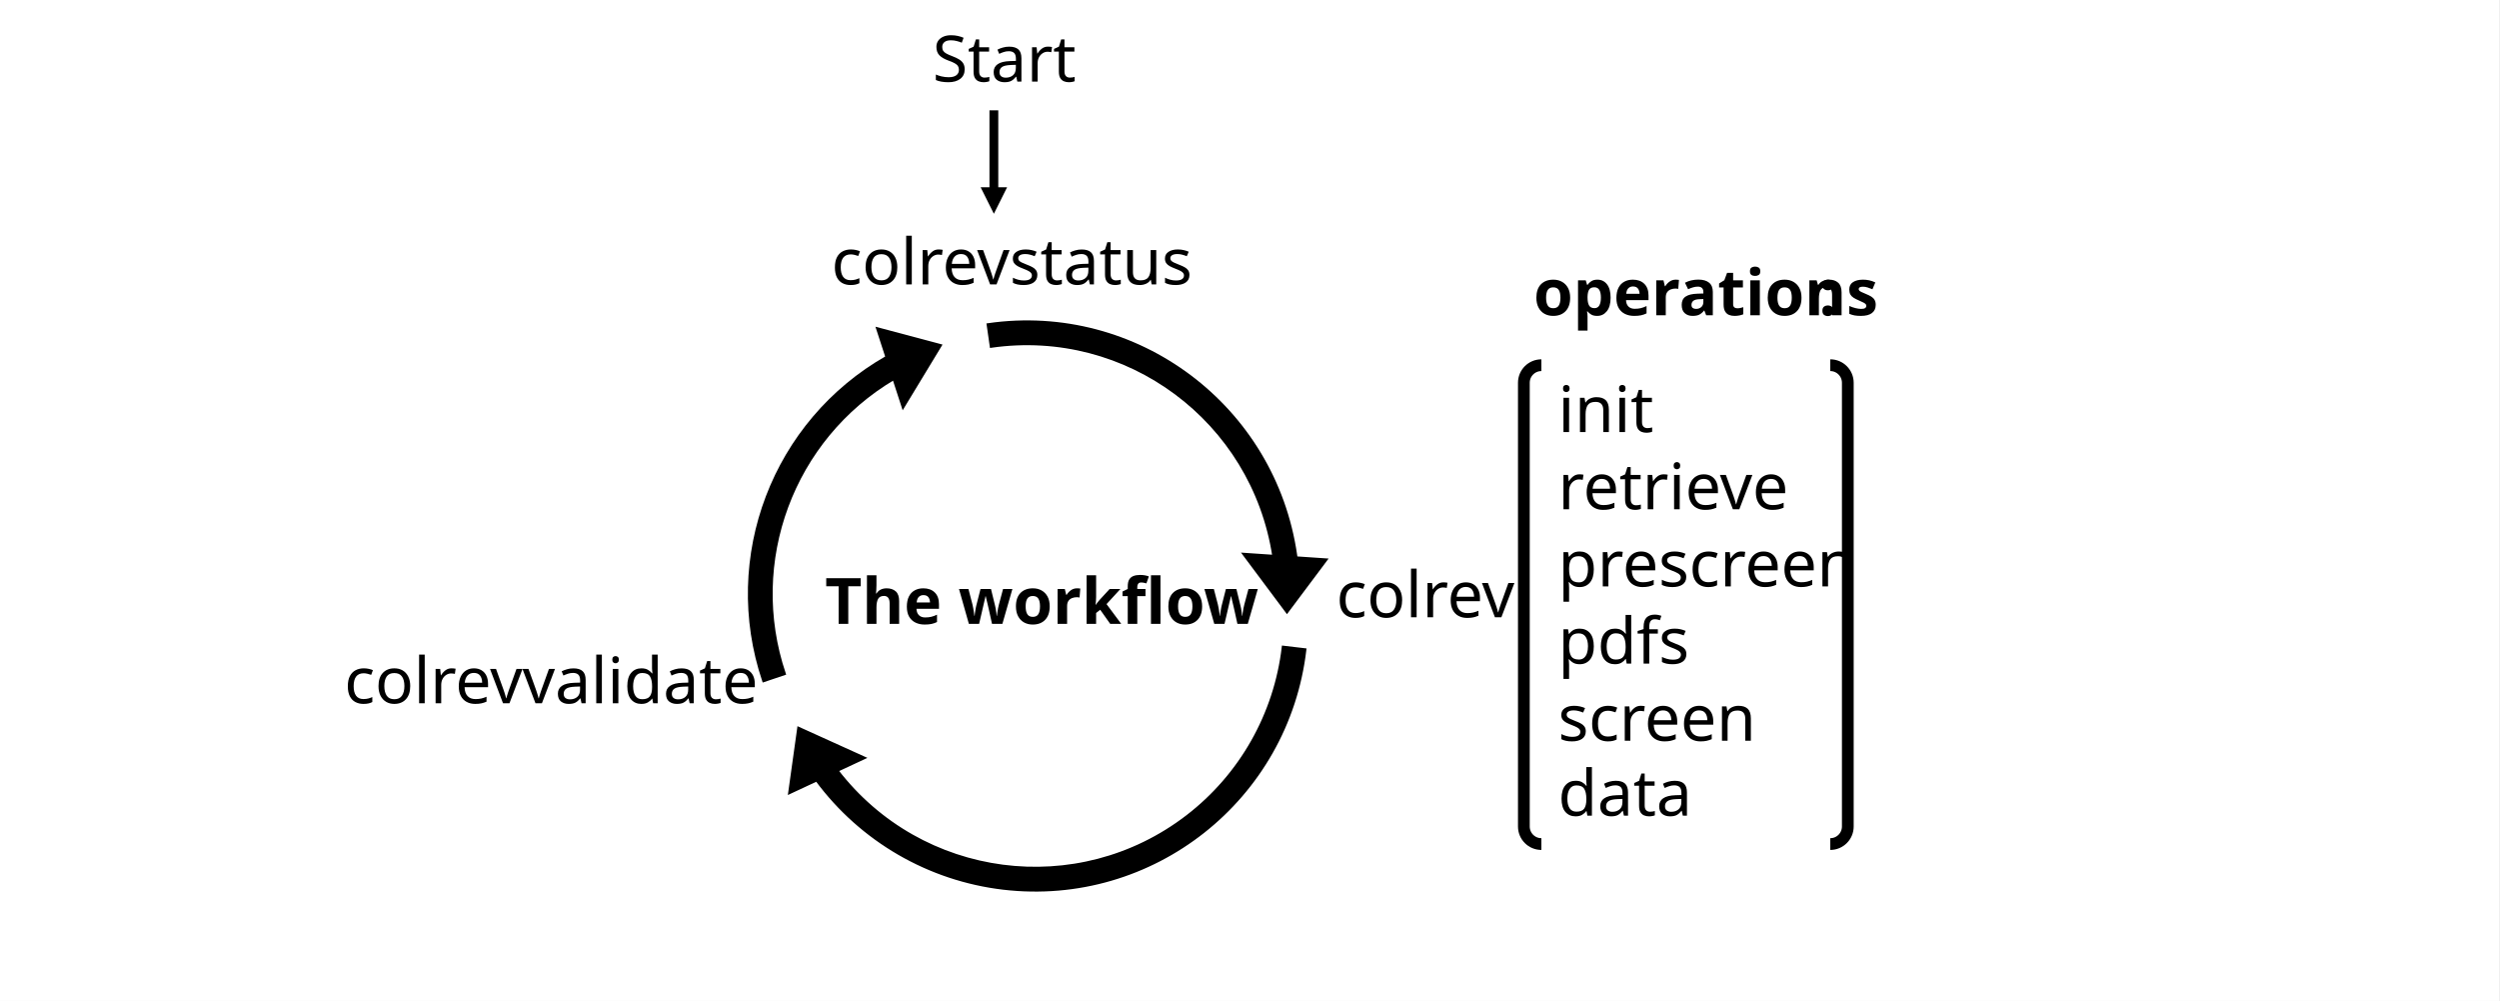
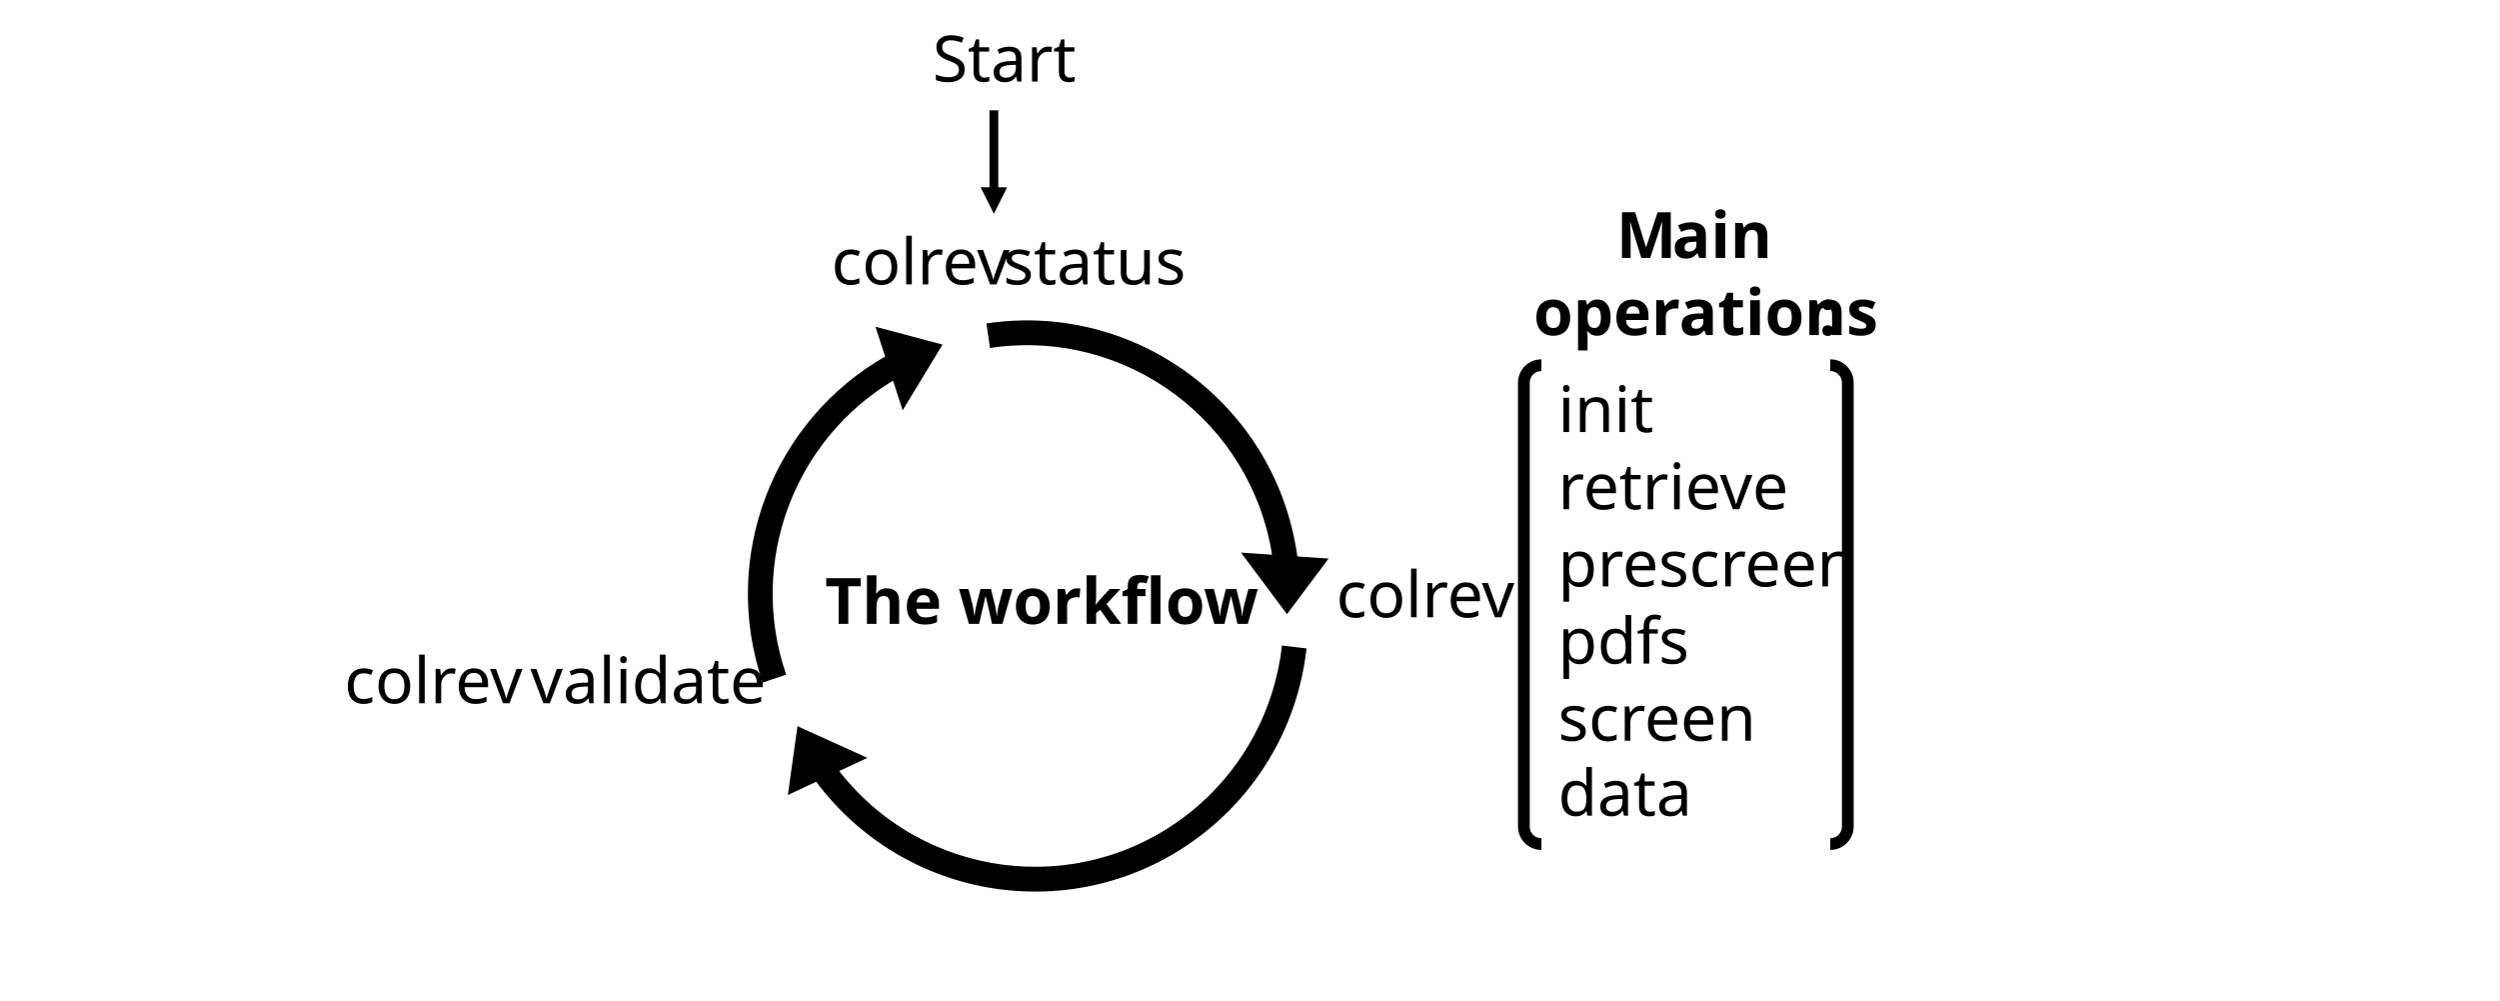
<svg xmlns="http://www.w3.org/2000/svg" width="1134" height="454" overflow="hidden">
  <defs>
    <clipPath id="clip0">
      <rect x="0" y="0" width="1134" height="454" />
    </clipPath>
  </defs>
  <g clip-path="url(#clip0)">
    <rect x="0" y="0" width="1134" height="454.434" fill="#FFFFFF" />
    <path d="M453 50.048 453.001 86.954 449 86.954 449 50.048ZM457.001 84.952 451 96.965 444.999 84.952Z" />
-     <text font-family="Calibri,Calibri_MSFontService,sans-serif" font-weight="400" font-size="29" transform="matrix(1 0 0 1.00096 423.19 37)">Start<tspan font-size="29" x="-45.913" y="91.912">colrev </tspan>status<tspan font-size="29" x="183.172" y="242.768">colrev</tspan>
-       <tspan font-size="29" x="-266.941" y="281.731">colrev </tspan>validate</text>
+     <text font-family="Calibri,Calibri_MSFontService,sans-serif" font-weight="400" font-size="29" transform="matrix(1 0 0 1.00096 423.19 37)">Start</text>
+     <text font-family="Calibri,Calibri_MSFontService,sans-serif" font-weight="400" font-size="29" transform="matrix(1 0 0 1.00096 377.277 129)">colrev</text>
+     <text font-family="Calibri,Calibri_MSFontService,sans-serif" font-weight="400" font-size="29" transform="matrix(1 0 0 1.00096 455.195 129)">status</text>
+     <text font-family="Calibri,Calibri_MSFontService,sans-serif" font-weight="400" font-size="29" transform="matrix(1 0 0 1.00096 606.362 280)">colrev</text>
+     <text font-family="Calibri,Calibri_MSFontService,sans-serif" font-weight="400" font-size="29" transform="matrix(1 0 0 1.00096 156.249 319)">colrev</text>
+     <text font-family="Calibri,Calibri_MSFontService,sans-serif" font-weight="400" font-size="29" transform="matrix(1 0 0 1.00096 240.668 319)">validate</text>
    <path d="M448.388 147.273C515.793 137.574 578.287 184.415 587.972 251.895 588.026 252.272 588.079 252.649 588.129 253.027L601.622 253.943 584.002 277.479 564.544 251.424 578.027 252.34C568.645 190.734 511.411 148.218 449.796 157.084Z" stroke="#000000" stroke-width="1.334" stroke-miterlimit="8" fill-rule="evenodd" />
    <path d="M346.517 308.764C327.656 252.757 351.116 191.226 402.465 162.028L398.27 149.159 426.665 156.717 409.798 184.523 405.606 171.663C359.521 198.968 338.797 254.811 355.901 305.598Z" stroke="#000000" stroke-width="1.335" stroke-miterlimit="8" fill-rule="evenodd" />
    <path d="M592.14 294.714C584.203 362.421 522.94 410.861 455.306 402.908 421.509 398.934 390.854 381.154 370.598 353.78L358.341 359.5 362.413 330.373 392.023 343.781 379.775 349.497C417.948 399.207 489.144 408.531 538.796 370.322 563.049 351.658 578.74 323.975 582.305 293.558Z" stroke="#000000" stroke-width="1.334" stroke-miterlimit="8" fill-rule="evenodd" />
-     <text font-family="Calibri,Calibri_MSFontService,sans-serif" font-weight="400" font-size="29" transform="matrix(1 0 0 1.00096 707.006 196)">init<tspan font-size="29" x="0" y="34.967">retrieve</tspan>
-       <tspan font-size="29" x="0" y="69.933">prescreen</tspan>
-       <tspan font-size="29" x="0" y="104.9">pdfs</tspan>
-       <tspan font-size="29" x="0" y="139.866">screen</tspan>
-       <tspan font-size="29" x="0" y="173.834">data</tspan>
-       <tspan font-weight="700" font-size="29" x="-11.135" y="-52.949">operations</tspan>
-       <tspan font-weight="700" font-size="29" x="118.311" y="-52.949">:</tspan>
-     </text>
+     <text font-family="Calibri,Calibri_MSFontService,sans-serif" font-weight="400" font-size="29" transform="matrix(1 0 0 1.00096 707.006 196)">init</text>
+     <text font-family="Calibri,Calibri_MSFontService,sans-serif" font-weight="400" font-size="29" transform="matrix(1 0 0 1.00096 707.006 231)">retrieve</text>
+     <text font-family="Calibri,Calibri_MSFontService,sans-serif" font-weight="400" font-size="29" transform="matrix(1 0 0 1.00096 707.006 266)">prescreen</text>
+     <text font-family="Calibri,Calibri_MSFontService,sans-serif" font-weight="400" font-size="29" transform="matrix(1 0 0 1.00096 707.006 301)">pdfs</text>
+     <text font-family="Calibri,Calibri_MSFontService,sans-serif" font-weight="400" font-size="29" transform="matrix(1 0 0 1.00096 707.006 336)">screen</text>
+     <text font-family="Calibri,Calibri_MSFontService,sans-serif" font-weight="400" font-size="29" transform="matrix(1 0 0 1.00096 707.006 370)">data</text>
+     <text font-family="Calibri,Calibri_MSFontService,sans-serif" font-weight="700" font-size="29" transform="matrix(1 0 0 1.00096 733.423 117)">M</text>
+     <text font-family="Calibri,Calibri_MSFontService,sans-serif" font-weight="700" font-size="29" transform="matrix(1 0 0 1.00096 758.76 117)">ain</text>
+     <text font-family="Calibri,Calibri_MSFontService,sans-serif" font-weight="700" font-size="29" transform="matrix(1 0 0 1.00096 695.871 152)">operations</text>
+     <text font-family="Calibri,Calibri_MSFontService,sans-serif" font-weight="700" font-size="29" transform="matrix(1 0 0 1.00096 825.317 152)">:</text>
    <path d="M699.45 382.865C695.059 382.865 691.5 379.303 691.5 374.908L691.5 173.616C691.5 169.221 695.059 165.658 699.45 165.658M830.55 165.658C834.941 165.658 838.5 169.221 838.5 173.616L838.5 374.908C838.5 379.303 834.941 382.865 830.55 382.865" stroke="#000000" stroke-width="5.334" stroke-miterlimit="8" fill="none" fill-rule="evenodd" />
    <text font-family="Calibri,Calibri_MSFontService,sans-serif" font-weight="700" font-size="29" transform="matrix(1 0 0 1.00096 374.353 283)">The workflow</text>
  </g>
</svg>
